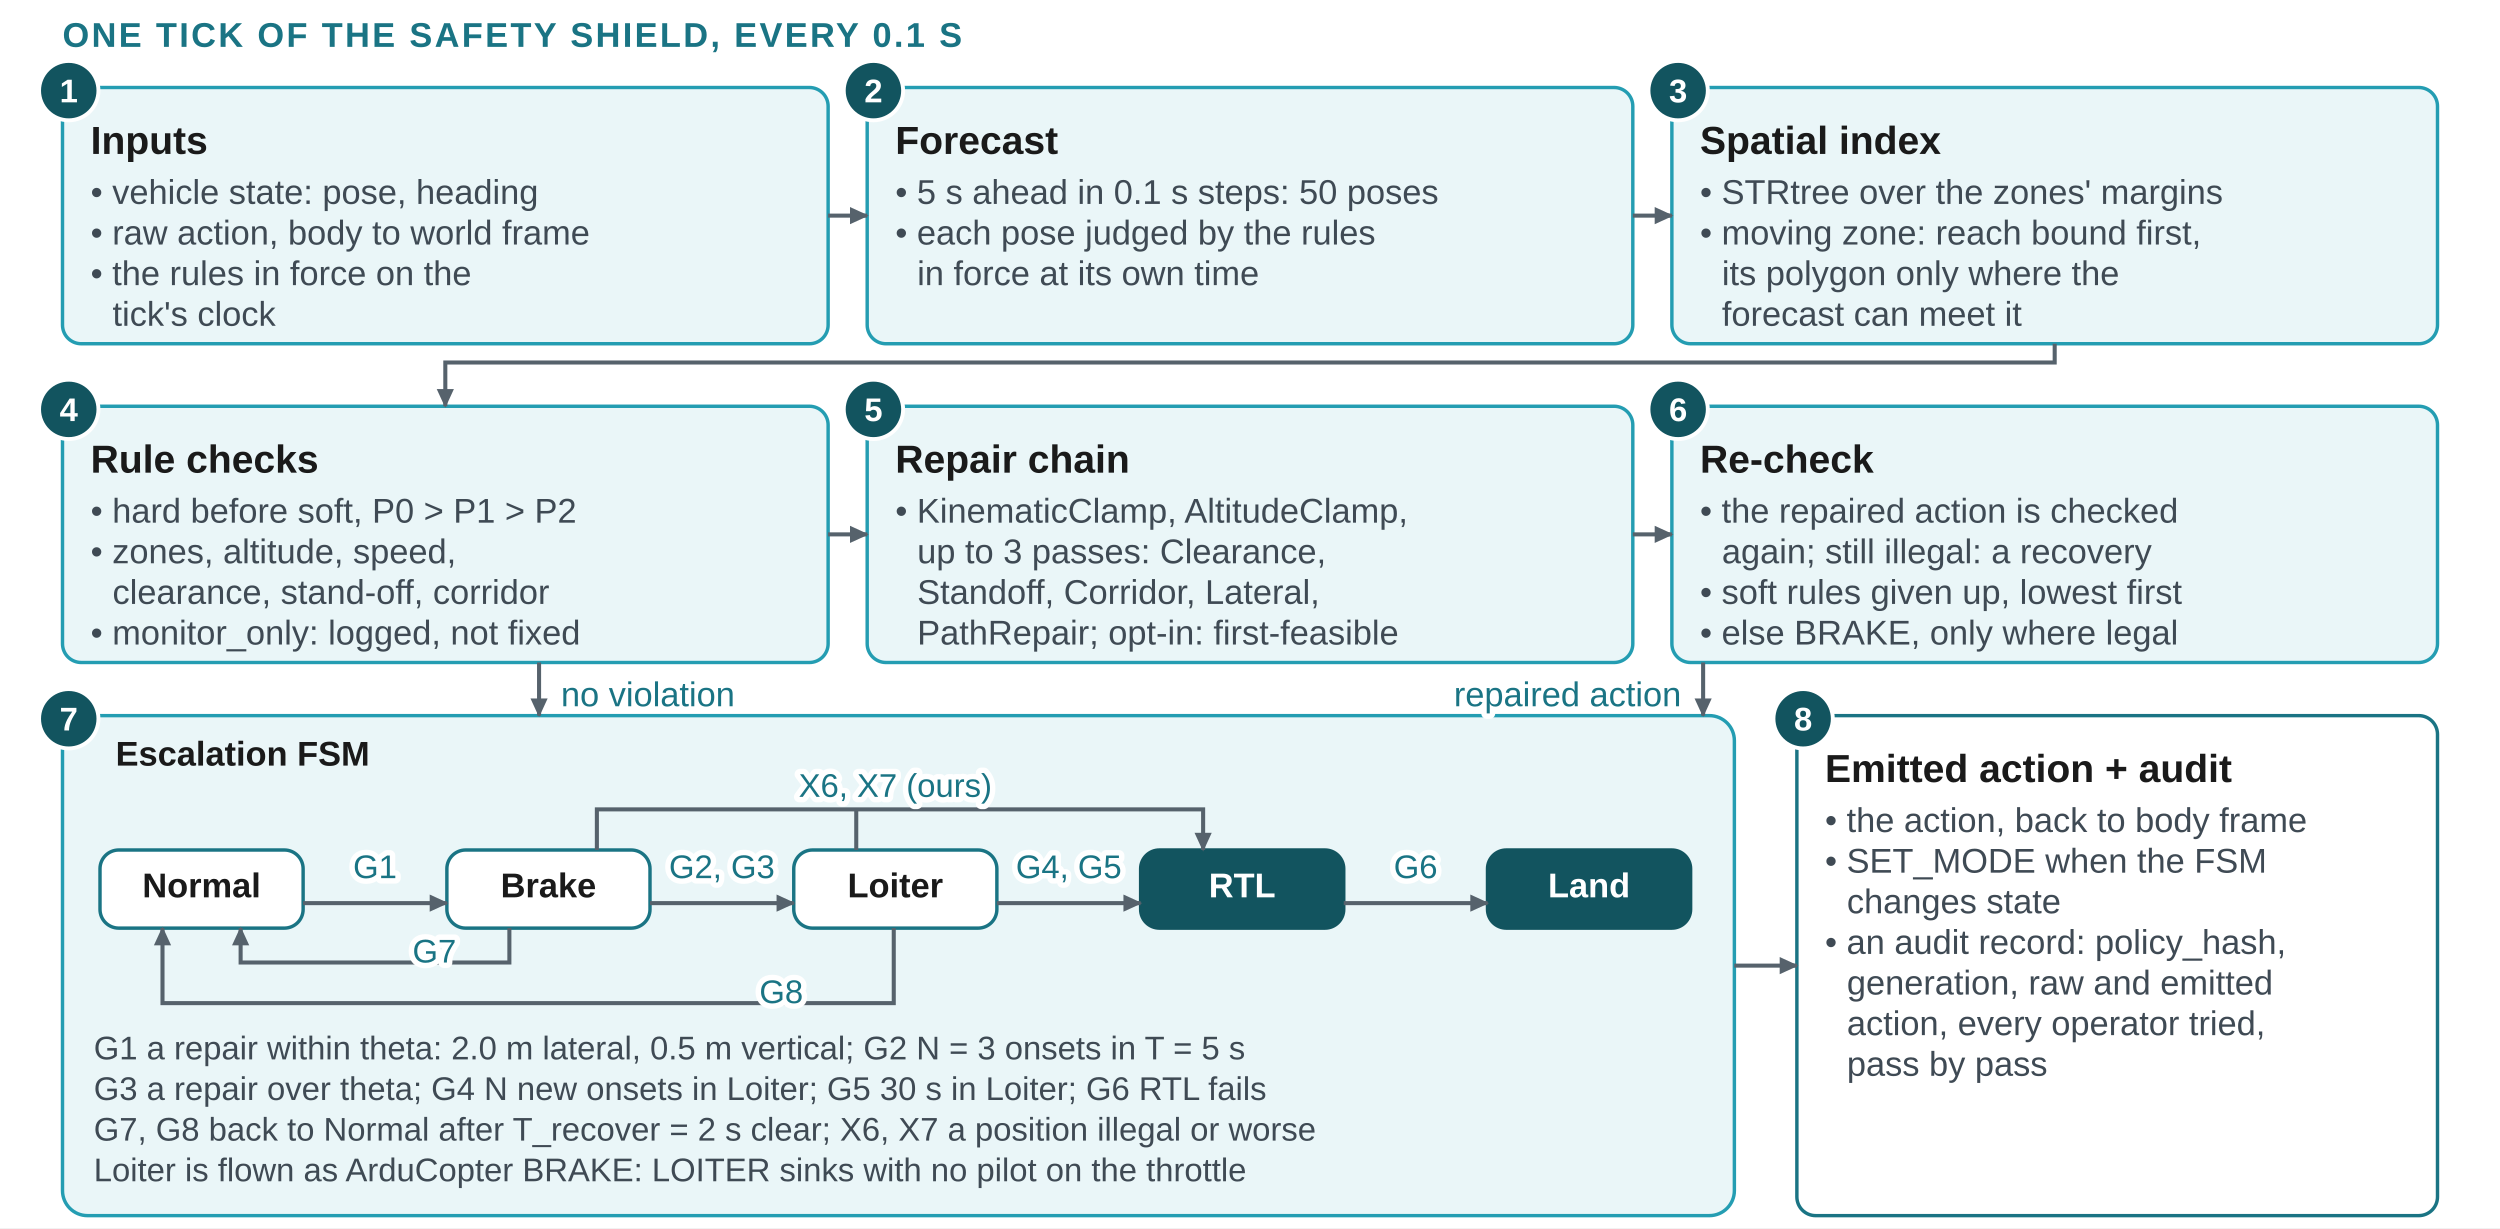
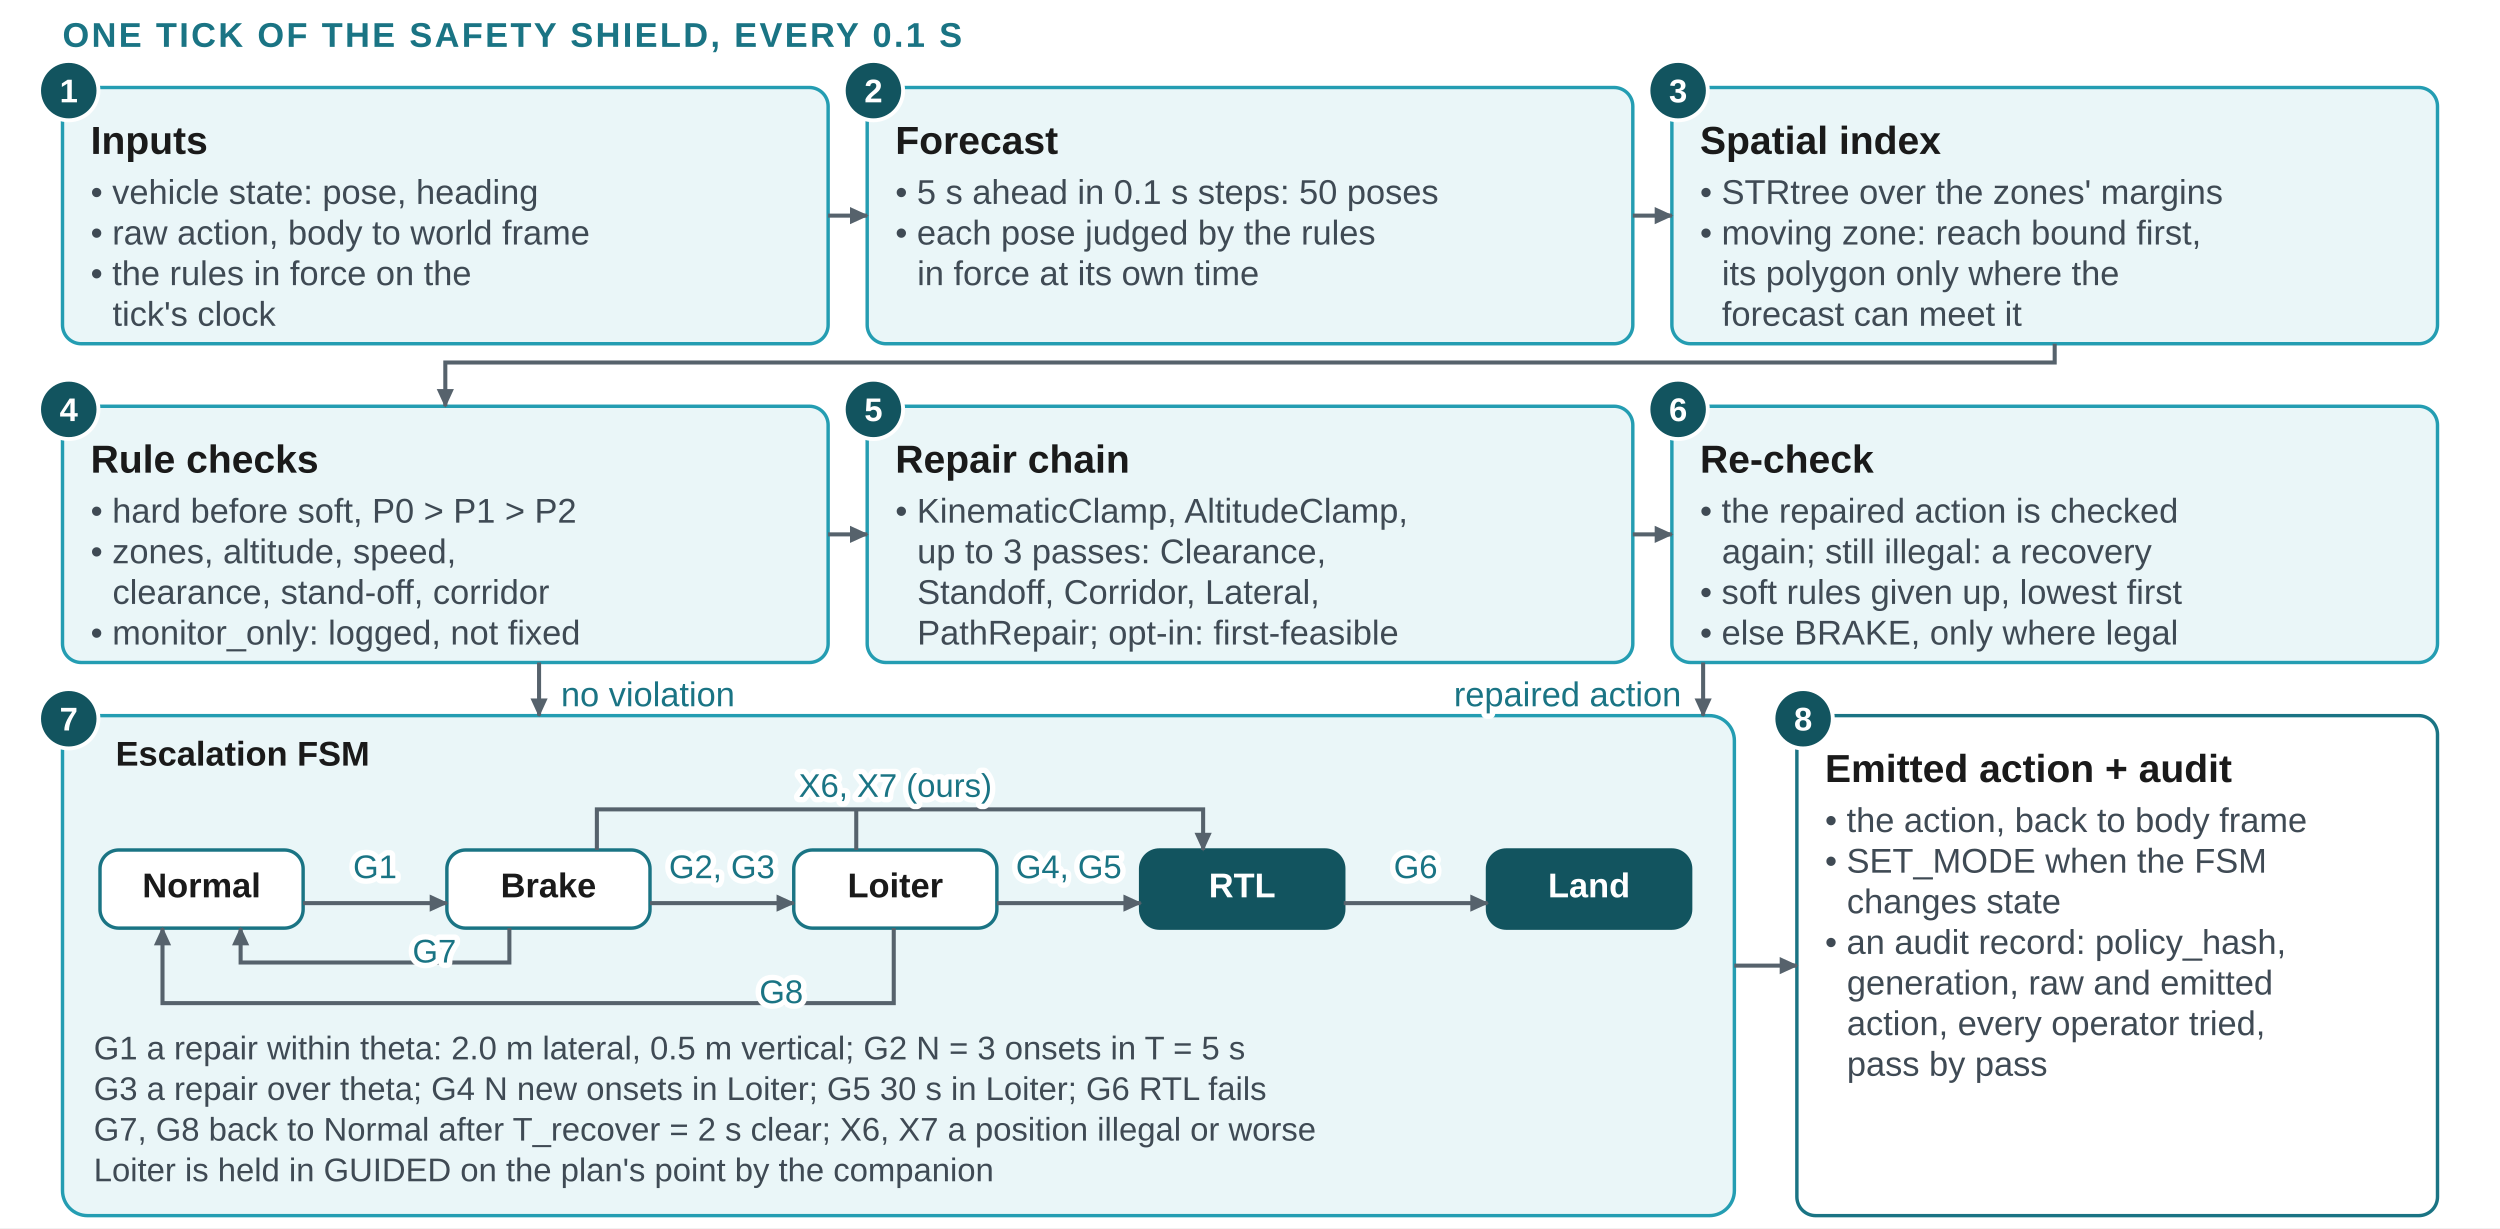
<svg xmlns="http://www.w3.org/2000/svg" width="1600" height="786" viewBox="0 0 1600 786">
  <defs>
    <marker id="ah" viewBox="0 0 12 12" refX="11" refY="6" markerWidth="12" markerHeight="12" markerUnits="userSpaceOnUse" orient="auto-start-reverse">
      <path d="M0,0.5 L12,6 L0,11.5 z" fill="#56626C" />
    </marker>
  </defs>
  <rect width="1600" height="786" fill="#FFFFFF" />
  <text x="40" y="30" font-family="Poppins, 'Segoe UI', Arial, sans-serif" font-size="22" font-weight="700" fill="#1A7484" text-anchor="start" letter-spacing="1.5">ONE TICK OF THE SAFETY SHIELD, EVERY 0.1 S</text>
  <rect x="40" y="56" width="490" height="164" rx="12" fill="#EAF6F8" stroke="#249DB2" stroke-width="2.2" />
  <text x="58" y="98.5" font-family="Poppins, 'Segoe UI', Arial, sans-serif" font-size="25" font-weight="600" fill="#1A1A1A" text-anchor="start">Inputs</text>
  <text x="58" y="130.5" font-family="Poppins, 'Segoe UI', Arial, sans-serif" font-size="22" font-weight="400" fill="#3F4A54" text-anchor="start">• vehicle state: pose, heading</text>
  <text x="58" y="156.5" font-family="Poppins, 'Segoe UI', Arial, sans-serif" font-size="22" font-weight="400" fill="#3F4A54" text-anchor="start">• raw action, body to world frame</text>
  <text x="58" y="182.5" font-family="Poppins, 'Segoe UI', Arial, sans-serif" font-size="22" font-weight="400" fill="#3F4A54" text-anchor="start">• the rules in force on the</text>
  <text x="72" y="208.5" font-family="Poppins, 'Segoe UI', Arial, sans-serif" font-size="22" font-weight="400" fill="#3F4A54" text-anchor="start">tick's clock</text>
  <circle cx="44" cy="58" r="19" fill="#12545F" stroke="#FFFFFF" stroke-width="2.5" />
  <text x="44" y="65.5" font-family="Poppins, 'Segoe UI', Arial, sans-serif" font-size="21" font-weight="700" fill="#FFFFFF" text-anchor="middle" class="ordinal">1</text>
  <rect x="555" y="56" width="490" height="164" rx="12" fill="#EAF6F8" stroke="#249DB2" stroke-width="2.2" />
  <text x="573" y="98.5" font-family="Poppins, 'Segoe UI', Arial, sans-serif" font-size="25" font-weight="600" fill="#1A1A1A" text-anchor="start">Forecast</text>
  <text x="573" y="130.5" font-family="Poppins, 'Segoe UI', Arial, sans-serif" font-size="22" font-weight="400" fill="#3F4A54" text-anchor="start">• 5 s ahead in 0.1 s steps: 50 poses</text>
  <text x="573" y="156.5" font-family="Poppins, 'Segoe UI', Arial, sans-serif" font-size="22" font-weight="400" fill="#3F4A54" text-anchor="start">• each pose judged by the rules</text>
  <text x="587" y="182.5" font-family="Poppins, 'Segoe UI', Arial, sans-serif" font-size="22" font-weight="400" fill="#3F4A54" text-anchor="start">in force at its own time</text>
  <circle cx="559" cy="58" r="19" fill="#12545F" stroke="#FFFFFF" stroke-width="2.5" />
  <text x="559" y="65.5" font-family="Poppins, 'Segoe UI', Arial, sans-serif" font-size="21" font-weight="700" fill="#FFFFFF" text-anchor="middle" class="ordinal">2</text>
  <rect x="1070" y="56" width="490" height="164" rx="12" fill="#EAF6F8" stroke="#249DB2" stroke-width="2.2" />
  <text x="1088" y="98.5" font-family="Poppins, 'Segoe UI', Arial, sans-serif" font-size="25" font-weight="600" fill="#1A1A1A" text-anchor="start">Spatial index</text>
  <text x="1088" y="130.5" font-family="Poppins, 'Segoe UI', Arial, sans-serif" font-size="22" font-weight="400" fill="#3F4A54" text-anchor="start">• STRtree over the zones' margins</text>
  <text x="1088" y="156.5" font-family="Poppins, 'Segoe UI', Arial, sans-serif" font-size="22" font-weight="400" fill="#3F4A54" text-anchor="start">• moving zone: reach bound first,</text>
  <text x="1102" y="182.5" font-family="Poppins, 'Segoe UI', Arial, sans-serif" font-size="22" font-weight="400" fill="#3F4A54" text-anchor="start">its polygon only where the</text>
  <text x="1102" y="208.5" font-family="Poppins, 'Segoe UI', Arial, sans-serif" font-size="22" font-weight="400" fill="#3F4A54" text-anchor="start">forecast can meet it</text>
  <circle cx="1074" cy="58" r="19" fill="#12545F" stroke="#FFFFFF" stroke-width="2.5" />
  <text x="1074" y="65.5" font-family="Poppins, 'Segoe UI', Arial, sans-serif" font-size="21" font-weight="700" fill="#FFFFFF" text-anchor="middle" class="ordinal">3</text>
  <rect x="40" y="260" width="490" height="164" rx="12" fill="#EAF6F8" stroke="#249DB2" stroke-width="2.2" />
  <text x="58" y="302.5" font-family="Poppins, 'Segoe UI', Arial, sans-serif" font-size="25" font-weight="600" fill="#1A1A1A" text-anchor="start">Rule checks</text>
  <text x="58" y="334.5" font-family="Poppins, 'Segoe UI', Arial, sans-serif" font-size="22" font-weight="400" fill="#3F4A54" text-anchor="start">• hard before soft, P0 &gt; P1 &gt; P2</text>
  <text x="58" y="360.5" font-family="Poppins, 'Segoe UI', Arial, sans-serif" font-size="22" font-weight="400" fill="#3F4A54" text-anchor="start">• zones, altitude, speed,</text>
  <text x="72" y="386.5" font-family="Poppins, 'Segoe UI', Arial, sans-serif" font-size="22" font-weight="400" fill="#3F4A54" text-anchor="start">clearance, stand-off, corridor</text>
  <text x="58" y="412.5" font-family="Poppins, 'Segoe UI', Arial, sans-serif" font-size="22" font-weight="400" fill="#3F4A54" text-anchor="start">• monitor_only: logged, not fixed</text>
  <circle cx="44" cy="262" r="19" fill="#12545F" stroke="#FFFFFF" stroke-width="2.5" />
  <text x="44" y="269.5" font-family="Poppins, 'Segoe UI', Arial, sans-serif" font-size="21" font-weight="700" fill="#FFFFFF" text-anchor="middle" class="ordinal">4</text>
  <rect x="555" y="260" width="490" height="164" rx="12" fill="#EAF6F8" stroke="#249DB2" stroke-width="2.2" />
  <text x="573" y="302.5" font-family="Poppins, 'Segoe UI', Arial, sans-serif" font-size="25" font-weight="600" fill="#1A1A1A" text-anchor="start">Repair chain</text>
  <text x="573" y="334.5" font-family="Poppins, 'Segoe UI', Arial, sans-serif" font-size="22" font-weight="400" fill="#3F4A54" text-anchor="start">• KinematicClamp, AltitudeClamp,</text>
  <text x="587" y="360.5" font-family="Poppins, 'Segoe UI', Arial, sans-serif" font-size="22" font-weight="400" fill="#3F4A54" text-anchor="start">up to 3 passes: Clearance,</text>
  <text x="587" y="386.5" font-family="Poppins, 'Segoe UI', Arial, sans-serif" font-size="22" font-weight="400" fill="#3F4A54" text-anchor="start">Standoff, Corridor, Lateral,</text>
  <text x="587" y="412.5" font-family="Poppins, 'Segoe UI', Arial, sans-serif" font-size="22" font-weight="400" fill="#3F4A54" text-anchor="start">PathRepair; opt-in: first-feasible</text>
  <circle cx="559" cy="262" r="19" fill="#12545F" stroke="#FFFFFF" stroke-width="2.5" />
  <text x="559" y="269.5" font-family="Poppins, 'Segoe UI', Arial, sans-serif" font-size="21" font-weight="700" fill="#FFFFFF" text-anchor="middle" class="ordinal">5</text>
  <rect x="1070" y="260" width="490" height="164" rx="12" fill="#EAF6F8" stroke="#249DB2" stroke-width="2.2" />
  <text x="1088" y="302.5" font-family="Poppins, 'Segoe UI', Arial, sans-serif" font-size="25" font-weight="600" fill="#1A1A1A" text-anchor="start">Re-check</text>
  <text x="1088" y="334.5" font-family="Poppins, 'Segoe UI', Arial, sans-serif" font-size="22" font-weight="400" fill="#3F4A54" text-anchor="start">• the repaired action is checked</text>
  <text x="1102" y="360.5" font-family="Poppins, 'Segoe UI', Arial, sans-serif" font-size="22" font-weight="400" fill="#3F4A54" text-anchor="start">again; still illegal: a recovery</text>
  <text x="1088" y="386.5" font-family="Poppins, 'Segoe UI', Arial, sans-serif" font-size="22" font-weight="400" fill="#3F4A54" text-anchor="start">• soft rules given up, lowest first</text>
  <text x="1088" y="412.5" font-family="Poppins, 'Segoe UI', Arial, sans-serif" font-size="22" font-weight="400" fill="#3F4A54" text-anchor="start">• else BRAKE, only where legal</text>
  <circle cx="1074" cy="262" r="19" fill="#12545F" stroke="#FFFFFF" stroke-width="2.5" />
  <text x="1074" y="269.5" font-family="Poppins, 'Segoe UI', Arial, sans-serif" font-size="21" font-weight="700" fill="#FFFFFF" text-anchor="middle" class="ordinal">6</text>
  <path d="M530,138 L555,138" fill="none" stroke="#56626C" stroke-width="2.6" marker-end="url(#ah)" />
  <path d="M1045,138 L1070,138" fill="none" stroke="#56626C" stroke-width="2.6" marker-end="url(#ah)" />
  <path d="M530,342 L555,342" fill="none" stroke="#56626C" stroke-width="2.6" marker-end="url(#ah)" />
  <path d="M1045,342 L1070,342" fill="none" stroke="#56626C" stroke-width="2.6" marker-end="url(#ah)" />
  <path d="M1315,220 L1315,232 L285,232 L285,260" fill="none" stroke="#56626C" stroke-width="2.6" marker-end="url(#ah)" />
  <rect x="40" y="458" width="1070" height="320" rx="16" fill="#EAF6F8" stroke="#249DB2" stroke-width="2.2" />
  <text x="74" y="490" font-family="Poppins, 'Segoe UI', Arial, sans-serif" font-size="22" font-weight="700" fill="#1A1A1A" text-anchor="start">Escalation FSM</text>
  <circle cx="44" cy="460" r="19" fill="#12545F" stroke="#FFFFFF" stroke-width="2.5" />
  <text x="44" y="467.5" font-family="Poppins, 'Segoe UI', Arial, sans-serif" font-size="21" font-weight="700" fill="#FFFFFF" text-anchor="middle" class="ordinal">7</text>
  <rect x="64" y="544" width="130" height="50" rx="12" fill="#FFFFFF" stroke="#1A7484" stroke-width="2.2" />
  <text x="129" y="574.28" font-family="Poppins, 'Segoe UI', Arial, sans-serif" font-size="22" font-weight="600" fill="#1A1A1A" text-anchor="middle">Normal</text>
  <rect x="286" y="544" width="130" height="50" rx="12" fill="#FFFFFF" stroke="#1A7484" stroke-width="2.2" />
  <text x="351" y="574.28" font-family="Poppins, 'Segoe UI', Arial, sans-serif" font-size="22" font-weight="600" fill="#1A1A1A" text-anchor="middle">Brake</text>
  <rect x="508" y="544" width="130" height="50" rx="12" fill="#FFFFFF" stroke="#1A7484" stroke-width="2.2" />
  <text x="573" y="574.28" font-family="Poppins, 'Segoe UI', Arial, sans-serif" font-size="22" font-weight="600" fill="#1A1A1A" text-anchor="middle">Loiter</text>
  <rect x="730" y="544" width="130" height="50" rx="12" fill="#12545F" stroke="#12545F" stroke-width="2.2" />
  <text x="795" y="574.28" font-family="Poppins, 'Segoe UI', Arial, sans-serif" font-size="22" font-weight="600" fill="#FFFFFF" text-anchor="middle">RTL</text>
  <rect x="952" y="544" width="130" height="50" rx="12" fill="#12545F" stroke="#12545F" stroke-width="2.2" />
  <text x="1017" y="574.28" font-family="Poppins, 'Segoe UI', Arial, sans-serif" font-size="22" font-weight="600" fill="#FFFFFF" text-anchor="middle">Land</text>
  <path d="M194,578 L286,578" fill="none" stroke="#56626C" stroke-width="2.6" marker-end="url(#ah)" />
  <text x="240" y="562" font-family="Poppins, 'Segoe UI', Arial, sans-serif" font-size="21" font-weight="500" fill="#1A7484" text-anchor="middle" stroke="#FFFFFF" stroke-width="7" stroke-linejoin="round" paint-order="stroke">G1</text>
  <path d="M416,578 L508,578" fill="none" stroke="#56626C" stroke-width="2.6" marker-end="url(#ah)" />
  <text x="462" y="562" font-family="Poppins, 'Segoe UI', Arial, sans-serif" font-size="21" font-weight="500" fill="#1A7484" text-anchor="middle" stroke="#FFFFFF" stroke-width="7" stroke-linejoin="round" paint-order="stroke">G2, G3</text>
  <path d="M638,578 L730,578" fill="none" stroke="#56626C" stroke-width="2.6" marker-end="url(#ah)" />
  <text x="684" y="562" font-family="Poppins, 'Segoe UI', Arial, sans-serif" font-size="21" font-weight="500" fill="#1A7484" text-anchor="middle" stroke="#FFFFFF" stroke-width="7" stroke-linejoin="round" paint-order="stroke">G4, G5</text>
  <path d="M860,578 L952,578" fill="none" stroke="#56626C" stroke-width="2.6" marker-end="url(#ah)" />
  <text x="906" y="562" font-family="Poppins, 'Segoe UI', Arial, sans-serif" font-size="21" font-weight="500" fill="#1A7484" text-anchor="middle" stroke="#FFFFFF" stroke-width="7" stroke-linejoin="round" paint-order="stroke">G6</text>
  <path d="M326,594 L326,616 L154,616 L154,594" fill="none" stroke="#56626C" stroke-width="2.6" marker-end="url(#ah)" />
  <text x="278" y="616" font-family="Poppins, 'Segoe UI', Arial, sans-serif" font-size="21" font-weight="500" fill="#1A7484" text-anchor="middle" stroke="#FFFFFF" stroke-width="7" stroke-linejoin="round" paint-order="stroke">G7</text>
  <path d="M572,594 L572,642 L104,642 L104,594" fill="none" stroke="#56626C" stroke-width="2.6" marker-end="url(#ah)" />
  <text x="500" y="642" font-family="Poppins, 'Segoe UI', Arial, sans-serif" font-size="21" font-weight="500" fill="#1A7484" text-anchor="middle" stroke="#FFFFFF" stroke-width="7" stroke-linejoin="round" paint-order="stroke">G8</text>
  <path d="M382,544 L382,518 L770,518 L770,544" fill="none" stroke="#56626C" stroke-width="2.6" marker-end="url(#ah)" />
  <text x="573" y="510" font-family="Poppins, 'Segoe UI', Arial, sans-serif" font-size="21" font-weight="500" fill="#1A7484" text-anchor="middle" stroke="#FFFFFF" stroke-width="7" stroke-linejoin="round" paint-order="stroke">X6, X7 (ours)</text>
  <path d="M548,544 L548,518" fill="none" stroke="#56626C" stroke-width="2.6" />
  <text x="60" y="678" font-family="Poppins, 'Segoe UI', Arial, sans-serif" font-size="21" font-weight="400" fill="#3F4A54" text-anchor="start">G1 a repair within theta: 2.0 m lateral, 0.5 m vertical;  G2 N = 3 onsets in T = 5 s</text>
  <text x="60" y="704" font-family="Poppins, 'Segoe UI', Arial, sans-serif" font-size="21" font-weight="400" fill="#3F4A54" text-anchor="start">G3 a repair over theta;  G4 N new onsets in Loiter;  G5 30 s in Loiter;  G6 RTL fails</text>
  <text x="60" y="730" font-family="Poppins, 'Segoe UI', Arial, sans-serif" font-size="21" font-weight="400" fill="#3F4A54" text-anchor="start">G7, G8 back to Normal after T_recover = 2 s clear;  X6, X7 a position illegal or worse</text>
-   <text x="60" y="756" font-family="Poppins, 'Segoe UI', Arial, sans-serif" font-size="21" font-weight="400" fill="#3F4A54" text-anchor="start">Loiter is flown as ArduCopter BRAKE: LOITER sinks with no pilot on the throttle</text>
+   <text x="60" y="756" font-family="Poppins, 'Segoe UI', Arial, sans-serif" font-size="21" font-weight="400" fill="#3F4A54" text-anchor="start">Loiter is held in GUIDED on the plan's point by the companion</text>
  <rect x="1150" y="458" width="410" height="320" rx="12" fill="#FFFFFF" stroke="#1A7484" stroke-width="2.2" />
  <text x="1168" y="500.5" font-family="Poppins, 'Segoe UI', Arial, sans-serif" font-size="25" font-weight="600" fill="#1A1A1A" text-anchor="start">Emitted action + audit</text>
  <text x="1168" y="532.5" font-family="Poppins, 'Segoe UI', Arial, sans-serif" font-size="22" font-weight="400" fill="#3F4A54" text-anchor="start">• the action, back to body frame</text>
  <text x="1168" y="558.5" font-family="Poppins, 'Segoe UI', Arial, sans-serif" font-size="22" font-weight="400" fill="#3F4A54" text-anchor="start">• SET_MODE when the FSM</text>
  <text x="1182" y="584.5" font-family="Poppins, 'Segoe UI', Arial, sans-serif" font-size="22" font-weight="400" fill="#3F4A54" text-anchor="start">changes state</text>
  <text x="1168" y="610.5" font-family="Poppins, 'Segoe UI', Arial, sans-serif" font-size="22" font-weight="400" fill="#3F4A54" text-anchor="start">• an audit record: policy_hash,</text>
  <text x="1182" y="636.5" font-family="Poppins, 'Segoe UI', Arial, sans-serif" font-size="22" font-weight="400" fill="#3F4A54" text-anchor="start">generation, raw and emitted</text>
  <text x="1182" y="662.5" font-family="Poppins, 'Segoe UI', Arial, sans-serif" font-size="22" font-weight="400" fill="#3F4A54" text-anchor="start">action, every operator tried,</text>
  <text x="1182" y="688.5" font-family="Poppins, 'Segoe UI', Arial, sans-serif" font-size="22" font-weight="400" fill="#3F4A54" text-anchor="start">pass by pass</text>
  <circle cx="1154" cy="460" r="19" fill="#12545F" stroke="#FFFFFF" stroke-width="2.5" />
  <text x="1154" y="467.5" font-family="Poppins, 'Segoe UI', Arial, sans-serif" font-size="21" font-weight="700" fill="#FFFFFF" text-anchor="middle" class="ordinal">8</text>
  <path d="M345,424 L345,458" fill="none" stroke="#56626C" stroke-width="2.6" marker-end="url(#ah)" />
  <text x="359" y="452" font-family="Poppins, 'Segoe UI', Arial, sans-serif" font-size="22" font-weight="500" fill="#1A7484" text-anchor="start" stroke="#FFFFFF" stroke-width="7" stroke-linejoin="round" paint-order="stroke">no violation</text>
  <path d="M1090,424 L1090,458" fill="none" stroke="#56626C" stroke-width="2.6" marker-end="url(#ah)" />
  <text x="1076" y="452" font-family="Poppins, 'Segoe UI', Arial, sans-serif" font-size="22" font-weight="500" fill="#1A7484" text-anchor="end" stroke="#FFFFFF" stroke-width="7" stroke-linejoin="round" paint-order="stroke">repaired action</text>
  <path d="M1110,618 L1150,618" fill="none" stroke="#56626C" stroke-width="2.6" marker-end="url(#ah)" />
</svg>
